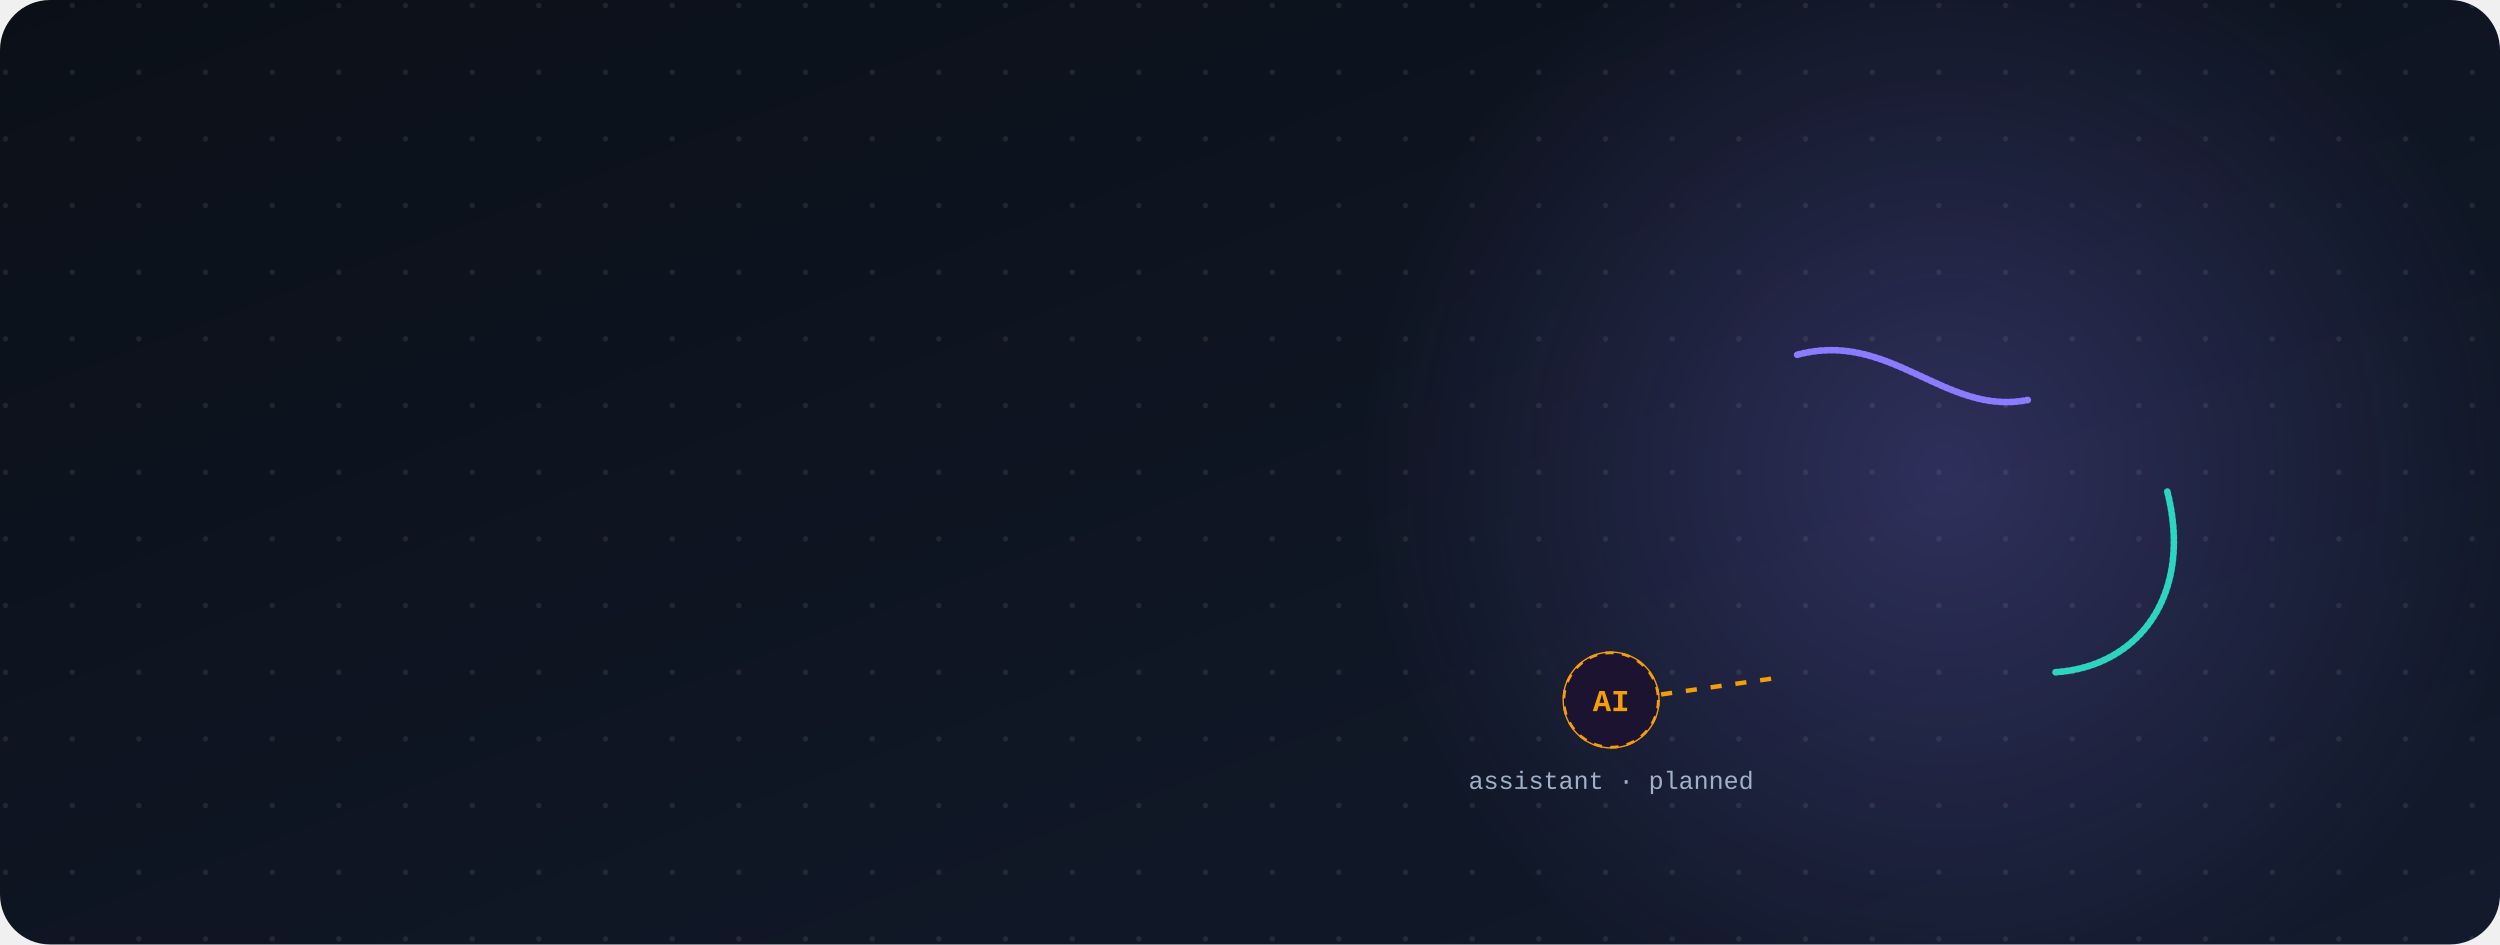
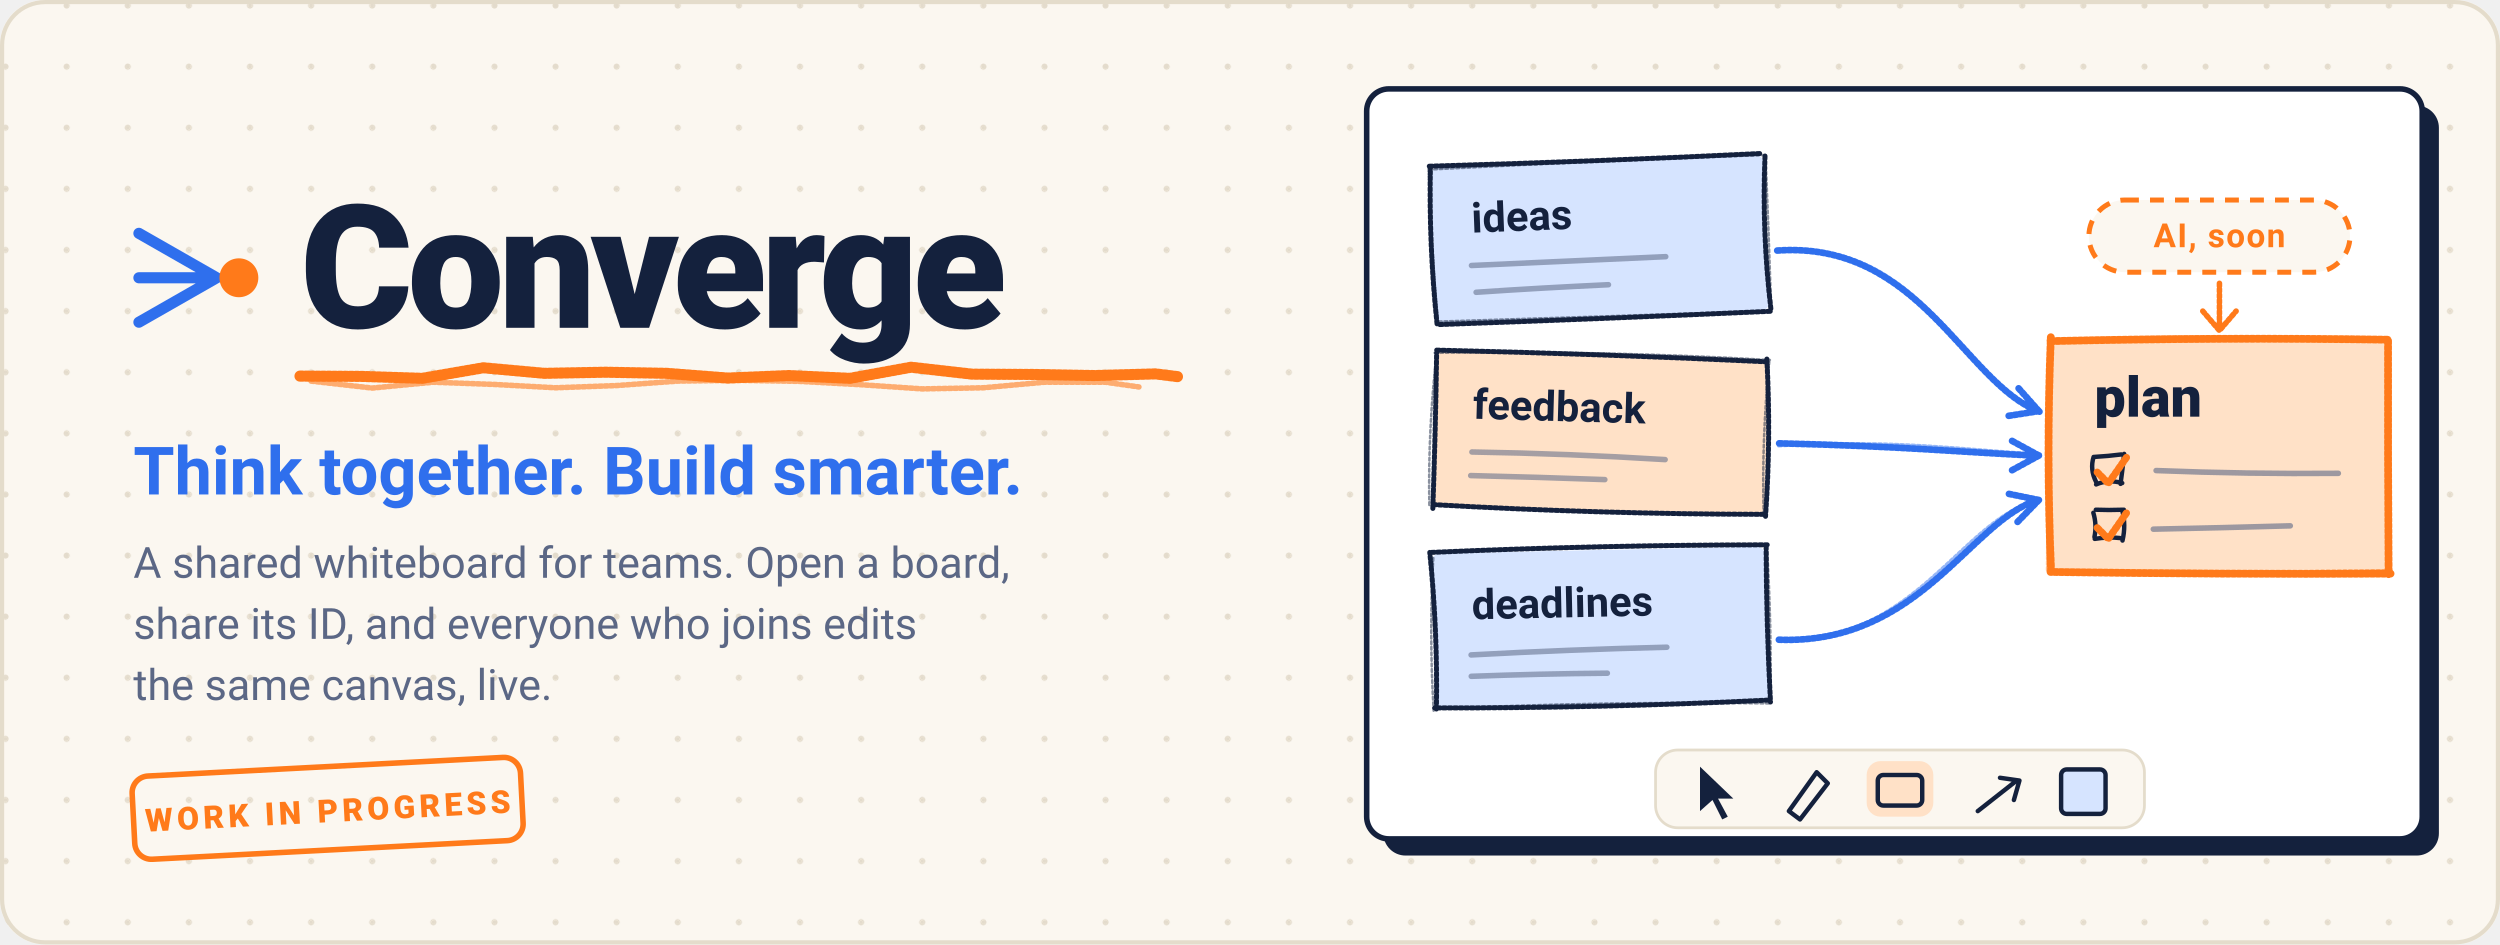
- <svg xmlns="http://www.w3.org/2000/svg" width="900" height="340" viewBox="0 0 900 340" role="img" aria-label="Converge: an AI-powered collaborative whiteboard. Think together. Build smarter.">
+ <svg xmlns="http://www.w3.org/2000/svg" width="900" height="340" viewBox="0 0 900 340" role="img" aria-label="Converge: a shared whiteboard for teams. Ideas, feedback and deadlines converge into one plan.">
  <defs>
-     <linearGradient id="bg" x1="0" y1="0" x2="1" y2="1">
-       <stop offset="0" stop-color="#0b1018" />
-       <stop offset="1" stop-color="#121a2c" />
-     </linearGradient>
-     <linearGradient id="tt" x1="0" x2="1">
-       <stop offset="0" stop-color="#8b7cff" />
-       <stop offset="1" stop-color="#2dd4bf" />
-     </linearGradient>
-     <pattern id="dots" width="24" height="24" patternUnits="userSpaceOnUse">
-       <circle cx="2" cy="2" r="1" fill="#ffffff" fill-opacity=".08" />
+     <pattern id="dots" width="22" height="22" patternUnits="userSpaceOnUse">
+       <circle cx="2" cy="2" r="1.1" fill="#D9CFBC" />
    </pattern>
-     <radialGradient id="aura" cx=".5" cy=".5" r=".5">
-       <stop offset="0" stop-color="#8b7cff" stop-opacity=".25" />
-       <stop offset="1" stop-color="#8b7cff" stop-opacity="0" />
-     </radialGradient>
-     <clipPath id="win">
-       <rect x="520" y="36" width="356" height="268" rx="14" />
-     </clipPath>
-     <clipPath id="ty">
-       <rect x="48" y="150" width="0" height="36">
-         <animate attributeName="width" dur="10s" repeatCount="indefinite" calcMode="discrete" keyTimes="0;0.06;0.07;0.08;0.09;0.1;0.11;0.12;0.13;0.14;0.15;0.16;0.17;0.18;0.19;0.2;0.21;0.22;0.23;0.24;0.25;0.26;0.27;0.28;0.29;0.3;0.31;0.32;0.33;0.34;0.35;0.85;1" values="0;12.6;25.2;37.8;50.4;63.0;75.6;88.2;100.8;113.4;126.0;138.6;151.2;163.8;176.4;189.0;201.6;214.2;226.8;239.4;252.0;264.6;277.2;289.8;302.4;315.0;327.6;340.2;352.8;365.4;378.0;0;0" />
-       </rect>
-     </clipPath>
  </defs>
-   <style>
- 
- .fu{opacity:0;animation:fu .9s cubic-bezier(.2,.8,.2,1) forwards}
- @keyframes fu{from{opacity:0;transform:translateY(12px)}to{opacity:1;transform:none}}
- .pulse{animation:pulse 1.8s ease-in-out infinite}
- @keyframes pulse{50%{opacity:.25}}
- .march{animation:march 1.4s linear infinite}
- @keyframes march{to{stroke-dashoffset:-18}}
- .blink{animation:blink 1s steps(1) infinite}
- @keyframes blink{50%{opacity:0}}
- 
- .lab{font:600 12px 'Fira Code','SFMono-Regular',Consolas,'Liberation Mono',Menlo,monospace;letter-spacing:3px;fill:#f59e0b}
- .ttl{font:800 66px 'Segoe UI',Ubuntu,'Helvetica Neue',Arial,sans-serif;letter-spacing:-2px;fill:url(#tt)}
- .tag{font:600 22px 'Segoe UI',Ubuntu,'Helvetica Neue',Arial,sans-serif;fill:#e6edf7}
- .chip{font:600 12.5px 'Segoe UI',Ubuntu,'Helvetica Neue',Arial,sans-serif;fill:#e6edf7}
- .mono{font:500 12px 'Fira Code','SFMono-Regular',Consolas,'Liberation Mono',Menlo,monospace;fill:#9fb0c8}
- .nt{font:800 14px 'Segoe UI',Ubuntu,'Helvetica Neue',Arial,sans-serif;fill:#e6edf7}
- .pop{opacity:0;transform-box:fill-box;transform-origin:center;animation:pop .8s cubic-bezier(.2,.9,.3,1.3) forwards}
- @keyframes pop{from{opacity:0;transform:scale(.7)}to{opacity:1;transform:scale(1)}}
- .ring{transform-box:fill-box;transform-origin:center;animation:ping 2.4s ease-out infinite}
- @keyframes ping{0%{transform:scale(1);opacity:.7}100%{transform:scale(2.4);opacity:0}}
- .aura{animation:aura 5s ease-in-out infinite;transform-box:fill-box;transform-origin:center}
- @keyframes aura{50%{transform:scale(1.15);opacity:.7}}
- </style>
-   <rect width="900" height="340" rx="18" fill="url(#bg)" />
-   <rect width="900" height="340" rx="18" fill="url(#dots)" />
-   <circle class="aura" cx="700" cy="170" r="210" fill="url(#aura)" />
-   <g class="fu" style="animation-delay:.1s">
-     <circle class="pulse" cx="52" cy="56" r="4" fill="#f59e0b" />
-     <text class="lab" x="64" y="60">AI-POWERED COLLABORATIVE WHITEBOARD</text>
+   <rect width="900" height="340" rx="16" fill="#FBF7F0" />
+   <rect width="900" height="340" rx="16" fill="url(#dots)" opacity=".7" />
+   <rect x=".75" y=".75" width="898.5" height="338.5" rx="15.5" fill="none" stroke="#E4DCCB" stroke-width="1.5" />
+   <g transform="translate(48 78)">
+     <path d="M2 6 L30 22 M2 22 L30 22 M2 38 L30 22" stroke="#2F6FED" stroke-width="4" stroke-linecap="round" fill="none" />
+     <circle cx="38" cy="22" r="7" fill="#FF7A1A" />
  </g>
-   <text class="ttl fu" x="44" y="132" style="animation-delay:.25s">Converge</text>
-   <g class="fu" style="animation-delay:.45s">
-     <text class="tag" x="48" y="176" textLength="378" lengthAdjust="spacing" clip-path="url(#ty)">Think together. Build smarter.</text>
-     <g class="blink">
-       <rect y="155" width="3" height="26" fill="#2dd4bf" x="48">
-         <animate attributeName="x" dur="10s" repeatCount="indefinite" calcMode="discrete" keyTimes="0;0.06;0.07;0.08;0.09;0.1;0.11;0.12;0.13;0.14;0.15;0.16;0.17;0.18;0.19;0.2;0.21;0.22;0.23;0.24;0.25;0.26;0.27;0.28;0.29;0.3;0.31;0.32;0.33;0.34;0.35;0.85;1" values="48;60.6;73.2;85.8;98.4;111.0;123.6;136.2;148.8;161.4;174.0;186.6;199.2;211.8;224.4;237.0;249.6;262.2;274.8;287.4;300.0;312.6;325.2;337.8;350.4;363.0;375.6;388.2;400.8;413.4;426.0;48;48" />
-       </rect>
+   <text x="108" y="118" style="font:800 62px -apple-system,'Segoe UI',Roboto,'Helvetica Neue',Arial,sans-serif;letter-spacing:-2px;fill:#14213D">Converge</text>
+   <path d="M108.0 135.4 L130.0 135.5 L152.0 136.2 L174.0 132.4 L196.0 134.4 L218.0 134.0 L240.0 134.4 L262.0 136.1 L284.0 135.2 L306.0 136.2 L328.0 132.2 L350.0 134.7 L372.0 134.8 L394.0 135.2 L416.0 134.6 L424.0 135.6" fill="none" stroke="#FF7A1A" stroke-width="4" stroke-linecap="round" stroke-linejoin="round" pathLength="1" stroke-dasharray="1" stroke-dashoffset="0">
+     <animate attributeName="stroke-dashoffset" dur="12s" repeatCount="indefinite" values="1.02;1.02;0;0" keyTimes="0;0.03;0.13;1" />
+     <animate attributeName="opacity" dur="12s" repeatCount="indefinite" values="1;1;0" keyTimes="0;.93;1" />
+   </path>
+   <path d="M112.0 137.2 L134.0 139.7 L156.0 137.6 L178.0 138.4 L200.0 139.6 L222.0 138.8 L244.0 137.2 L266.0 136.9 L288.0 137.3 L310.0 138.5 L332.0 140.0 L354.0 139.6 L376.0 137.6 L398.0 137.6 L410.0 139.3" fill="none" stroke="#FF7A1A" stroke-width="2" stroke-linecap="round" stroke-linejoin="round" pathLength="1" stroke-dasharray="1" stroke-dashoffset="0" opacity=".6">
+     <animate attributeName="stroke-dashoffset" dur="12s" repeatCount="indefinite" values="1.02;1.02;0;0" keyTimes="0;0.05;0.15;1" />
+     <animate attributeName="opacity" dur="12s" repeatCount="indefinite" values="1;1;0" keyTimes="0;.93;1" />
+   </path>
+   <text x="48" y="178" style="font:700 24px -apple-system,'Segoe UI',Roboto,'Helvetica Neue',Arial,sans-serif;fill:#2F6FED">Think together. Build smarter.</text>
+   <text x="48" y="208" style="font:400 15.5px -apple-system,'Segoe UI',Roboto,'Helvetica Neue',Arial,sans-serif;fill:#5B6785">A shared whiteboard for teams. Open a board,</text>
+   <text x="48" y="230" style="font:400 15.5px -apple-system,'Segoe UI',Roboto,'Helvetica Neue',Arial,sans-serif;fill:#5B6785">share its ID, and everyone who joins edits</text>
+   <text x="48" y="252" style="font:400 15.5px -apple-system,'Segoe UI',Roboto,'Helvetica Neue',Arial,sans-serif;fill:#5B6785">the same canvas, live.</text>
+   <g transform="rotate(-3 118 292)">
+     <rect x="48" y="276" width="140" height="30" rx="6" fill="none" stroke="#FF7A1A" stroke-width="2" />
+     <text x="118" y="296" text-anchor="middle" style="font:800 11.5px -apple-system,'Segoe UI',Roboto,'Helvetica Neue',Arial,sans-serif;letter-spacing:1.5px;fill:#FF7A1A">WORK IN PROGRESS</text>
+   </g>
+   <rect x="498" y="38" width="380" height="270" rx="8" fill="#14213D" />
+   <rect x="492" y="32" width="380" height="270" rx="8" fill="#FFFFFF" stroke="#14213D" stroke-width="2" />
+   <g transform="rotate(-2.2 576 86)">
+     <g opacity="1">
+       <animate attributeName="opacity" dur="12s" repeatCount="indefinite" values="0;0;1;1;0" keyTimes="0;0.04;0.08;.93;1" />
+       <rect x="516" y="58" width="120" height="56" rx="3" fill="#D6E4FF" />
+       <text x="530" y="82" style="font:700 15px -apple-system,'Segoe UI',Roboto,'Helvetica Neue',Arial,sans-serif;fill:#14213D">ideas</text>
+       <path d="M529.4 93.8 Q565.0 93.5 599.4 93.3 M530.7 103.5 Q554.0 102.8 578.4 102.6" stroke="#5B6785" stroke-width="2" stroke-linecap="round" fill="none" opacity=".55" />
    </g>
+     <path d="M515.6 57.5 Q576.0 58.1 635.4 57.5 M636.5 58.5 Q634.3 86.0 636.5 113.5 M636.2 114.4 Q576.0 114.8 516.6 114.6 M516.2 114.3 Q514.3 86.0 516.0 57.5" fill="none" stroke="#14213D" stroke-width="1.8" stroke-linecap="round" stroke-linejoin="round" pathLength="1" stroke-dasharray="1" stroke-dashoffset="0">
+       <animate attributeName="stroke-dashoffset" dur="12s" repeatCount="indefinite" values="1.02;1.02;0;0" keyTimes="0;0.04;0.09;1" />
+       <animate attributeName="opacity" dur="12s" repeatCount="indefinite" values="1;1;0" keyTimes="0;.93;1" />
+     </path>
+     <path d="M515.3 58.7 Q576.0 57.9 636.6 58.1 M636.7 58.1 Q636.8 86.0 636.6 114.6 M635.9 114.2 Q576.0 114.0 515.9 113.5 M516.5 113.3 Q515.2 86.0 515.3 58.2" fill="none" stroke="#14213D" stroke-width="0.9" stroke-linecap="round" stroke-linejoin="round" pathLength="1" stroke-dasharray="1" stroke-dashoffset="0" opacity=".5">
+       <animate attributeName="stroke-dashoffset" dur="12s" repeatCount="indefinite" values="1.02;1.02;0;0" keyTimes="0;0.045;0.095;1" />
+       <animate attributeName="opacity" dur="12s" repeatCount="indefinite" values="1;1;0" keyTimes="0;.93;1" />
+     </path>
  </g>
-   <g class="fu" style="animation-delay:0.75s">
-     <rect x="48.5" y="204.5" width="133" height="26" rx="13" fill="#161f33" stroke="#1f2a3d" />
-     <circle cx="62" cy="217.5" r="3" fill="#2dd4bf" />
-     <text class="chip" x="72" y="222">Real-time sync</text>
+   <g transform="rotate(1.6 576 156)">
+     <g opacity="1">
+       <animate attributeName="opacity" dur="12s" repeatCount="indefinite" values="0;0;1;1;0" keyTimes="0;0.08;0.12;.93;1" />
+       <rect x="516" y="128" width="120" height="56" rx="3" fill="#FFE1C7" />
+       <text x="530" y="152" style="font:700 15px -apple-system,'Segoe UI',Roboto,'Helvetica Neue',Arial,sans-serif;fill:#14213D">feedback</text>
+       <path d="M530.1 164.0 Q565.0 163.6 599.7 164.8 M529.9 172.5 Q554.0 172.4 578.2 172.6" stroke="#5B6785" stroke-width="2" stroke-linecap="round" fill="none" opacity=".55" />
+     </g>
+     <path d="M516.4 127.7 Q576.0 127.4 636.1 128.6 M635.3 127.6 Q637.6 156.0 636.4 184.2 M635.7 183.5 Q576.0 185.1 515.9 183.3 M516.6 184.7 Q516.8 156.0 516.4 128.7" fill="none" stroke="#14213D" stroke-width="1.8" stroke-linecap="round" stroke-linejoin="round" pathLength="1" stroke-dasharray="1" stroke-dashoffset="0">
+       <animate attributeName="stroke-dashoffset" dur="12s" repeatCount="indefinite" values="1.02;1.02;0;0" keyTimes="0;0.08;0.13;1" />
+       <animate attributeName="opacity" dur="12s" repeatCount="indefinite" values="1;1;0" keyTimes="0;.93;1" />
+     </path>
+     <path d="M515.7 128.7 Q576.0 126.1 636.4 127.9 M636.2 128.5 Q634.2 156.0 635.7 183.5 M635.4 183.8 Q576.0 184.2 516.7 183.7 M515.3 183.5 Q514.0 156.0 516.5 127.8" fill="none" stroke="#14213D" stroke-width="0.9" stroke-linecap="round" stroke-linejoin="round" pathLength="1" stroke-dasharray="1" stroke-dashoffset="0" opacity=".5">
+       <animate attributeName="stroke-dashoffset" dur="12s" repeatCount="indefinite" values="1.02;1.02;0;0" keyTimes="0;0.085;0.135;1" />
+       <animate attributeName="opacity" dur="12s" repeatCount="indefinite" values="1;1;0" keyTimes="0;.93;1" />
+     </path>
  </g>
-   <g class="fu" style="animation-delay:0.87s">
-     <rect x="191.5" y="204.5" width="126" height="26" rx="13" fill="#161f33" stroke="#1f2a3d" />
-     <circle cx="205" cy="217.5" r="3" fill="#2dd4bf" />
-     <text class="chip" x="215" y="222">tldraw canvas</text>
+   <g transform="rotate(-1.2 576 226)">
+     <g opacity="1">
+       <animate attributeName="opacity" dur="12s" repeatCount="indefinite" values="0;0;1;1;0" keyTimes="0;0.12;0.16;.93;1" />
+       <rect x="516" y="198" width="120" height="56" rx="3" fill="#D6E4FF" />
+       <text x="530" y="222" style="font:700 15px -apple-system,'Segoe UI',Roboto,'Helvetica Neue',Arial,sans-serif;fill:#14213D">deadlines</text>
+       <path d="M529.4 234.8 Q565.0 233.6 599.9 233.5 M529.3 242.5 Q554.0 242.1 578.3 242.4" stroke="#5B6785" stroke-width="2" stroke-linecap="round" fill="none" opacity=".55" />
+     </g>
+     <path d="M516.0 197.6 Q576.0 196.2 636.8 197.4 M636.4 197.9 Q635.9 226.0 636.8 254.0 M635.9 253.3 Q576.0 255.0 515.9 253.6 M516.5 254.0 Q517.6 226.0 515.3 197.6" fill="none" stroke="#14213D" stroke-width="1.8" stroke-linecap="round" stroke-linejoin="round" pathLength="1" stroke-dasharray="1" stroke-dashoffset="0">
+       <animate attributeName="stroke-dashoffset" dur="12s" repeatCount="indefinite" values="1.02;1.02;0;0" keyTimes="0;0.12;0.17;1" />
+       <animate attributeName="opacity" dur="12s" repeatCount="indefinite" values="1;1;0" keyTimes="0;.93;1" />
+     </path>
+     <path d="M515.5 197.6 Q576.0 197.0 636.6 197.4 M636.7 198.1 Q637.8 226.0 636.8 253.8 M636.2 254.5 Q576.0 252.4 516.4 254.0 M515.5 254.6 Q514.4 226.0 516.6 198.7" fill="none" stroke="#14213D" stroke-width="0.9" stroke-linecap="round" stroke-linejoin="round" pathLength="1" stroke-dasharray="1" stroke-dashoffset="0" opacity=".5">
+       <animate attributeName="stroke-dashoffset" dur="12s" repeatCount="indefinite" values="1.02;1.02;0;0" keyTimes="0;0.125;0.175;1" />
+       <animate attributeName="opacity" dur="12s" repeatCount="indefinite" values="1;1;0" keyTimes="0;.93;1" />
+     </path>
  </g>
-   <g class="fu" style="animation-delay:0.99s">
-     <rect x="327.5" y="204.5" width="111" height="26" rx="13" fill="#161f33" stroke="#1f2a3d" />
-     <circle cx="341" cy="217.5" r="3" fill="#2dd4bf" />
-     <text class="chip" x="351" y="222">AI planning</text>
+   <path d="M639.8 90.2 C691.2 86.6 707.3 138.1 734.2 148.2 M734.0 148.0 L726.7 139.8 M734.0 148.0 L723.1 149.7" fill="none" stroke="#2F6FED" stroke-width="2.4" stroke-linecap="round" stroke-linejoin="round" pathLength="1" stroke-dasharray="1" stroke-dashoffset="0">
+     <animate attributeName="stroke-dashoffset" dur="12s" repeatCount="indefinite" values="1.02;1.02;0;0" keyTimes="0;0.16;0.26;1" />
+     <animate attributeName="opacity" dur="12s" repeatCount="indefinite" values="1;1;0" keyTimes="0;.93;1" />
+   </path>
+   <path d="M639.7 90.5 C691.8 84.3 707.9 139.8 734.2 147.5 M734.0 148.0 L726.7 139.8 M734.0 148.0 L723.1 149.7" fill="none" stroke="#2F6FED" stroke-width="1.2" stroke-linecap="round" stroke-linejoin="round" pathLength="1" stroke-dasharray="1" stroke-dashoffset="0" opacity=".5">
+     <animate attributeName="stroke-dashoffset" dur="12s" repeatCount="indefinite" values="1.02;1.02;0;0" keyTimes="0;0.165;0.265;1" />
+     <animate attributeName="opacity" dur="12s" repeatCount="indefinite" values="1;1;0" keyTimes="0;.93;1" />
+   </path>
+   <path d="M640.5 159.6 C685.9 160.7 704.2 162.7 734.2 164.1 M734.0 164.0 L724.3 158.7 M734.0 164.0 L724.3 169.3" fill="none" stroke="#2F6FED" stroke-width="2.4" stroke-linecap="round" stroke-linejoin="round" pathLength="1" stroke-dasharray="1" stroke-dashoffset="0">
+     <animate attributeName="stroke-dashoffset" dur="12s" repeatCount="indefinite" values="1.02;1.02;0;0" keyTimes="0;0.22;0.32;1" />
+     <animate attributeName="opacity" dur="12s" repeatCount="indefinite" values="1;1;0" keyTimes="0;.93;1" />
+   </path>
+   <path d="M640.3 160.5 C682.9 158.0 707.7 162.1 734.5 163.5 M734.0 164.0 L724.3 158.7 M734.0 164.0 L724.3 169.3" fill="none" stroke="#2F6FED" stroke-width="1.2" stroke-linecap="round" stroke-linejoin="round" pathLength="1" stroke-dasharray="1" stroke-dashoffset="0" opacity=".5">
+     <animate attributeName="stroke-dashoffset" dur="12s" repeatCount="indefinite" values="1.02;1.02;0;0" keyTimes="0;0.225;0.325;1" />
+     <animate attributeName="opacity" dur="12s" repeatCount="indefinite" values="1;1;0" keyTimes="0;.93;1" />
+   </path>
+   <path d="M640.4 230.3 C691.5 232.2 709.5 186.8 734.2 179.8 M734.0 180.0 L723.2 177.8 M734.0 180.0 L726.3 187.9" fill="none" stroke="#2F6FED" stroke-width="2.4" stroke-linecap="round" stroke-linejoin="round" pathLength="1" stroke-dasharray="1" stroke-dashoffset="0">
+     <animate attributeName="stroke-dashoffset" dur="12s" repeatCount="indefinite" values="1.02;1.02;0;0" keyTimes="0;0.28;0.38;1" />
+     <animate attributeName="opacity" dur="12s" repeatCount="indefinite" values="1;1;0" keyTimes="0;.93;1" />
+   </path>
+   <path d="M640.5 230.3 C689.9 232.1 706.1 186.1 734.1 180.0 M734.0 180.0 L723.2 177.8 M734.0 180.0 L726.3 187.9" fill="none" stroke="#2F6FED" stroke-width="1.2" stroke-linecap="round" stroke-linejoin="round" pathLength="1" stroke-dasharray="1" stroke-dashoffset="0" opacity=".5">
+     <animate attributeName="stroke-dashoffset" dur="12s" repeatCount="indefinite" values="1.02;1.02;0;0" keyTimes="0;0.285;0.385;1" />
+     <animate attributeName="opacity" dur="12s" repeatCount="indefinite" values="1;1;0" keyTimes="0;.93;1" />
+   </path>
+   <g opacity="1">
+     <animate attributeName="opacity" dur="12s" repeatCount="indefinite" values="0;0;1;1;0" keyTimes="0;0.4;0.45;.93;1" />
+     <rect x="738" y="122" width="122" height="84" rx="4" fill="#FFE1C7" />
+     <text x="754" y="150" style="font:800 20px -apple-system,'Segoe UI',Roboto,'Helvetica Neue',Arial,sans-serif;fill:#14213D">plan</text>
+     <path d="M776.2 169.4 Q809.0 170.7 841.8 170.4 M775.2 190.5 Q800.0 190.0 824.5 189.3" stroke="#5B6785" stroke-width="2" stroke-linecap="round" fill="none" opacity=".6" />
+     <path d="M753.8 164.5 Q759.0 164.2 763.7 163.6 M764.7 163.4 Q764.1 169.0 763.4 174.2 M764.0 173.9 Q759.0 172.5 754.6 174.4 M754.6 173.5 Q752.3 169.0 753.7 164.5 M754.5 183.5 Q759.0 183.7 764.6 183.5 M764.0 183.7 Q765.4 189.0 764.1 194.6 M763.2 193.7 Q759.0 193.2 754.1 194.0 M754.0 193.3 Q754.9 189.0 753.6 184.6" stroke="#14213D" stroke-width="1.6" fill="none" stroke-linecap="round" />
  </g>
-   <g class="fu" style="animation-delay:1.1s">
-     <circle cx="58" cy="268" r="11" fill="#8b7cff" stroke="#0b1018" stroke-width="2" />
-     <circle cx="76" cy="268" r="11" fill="#2dd4bf" stroke="#0b1018" stroke-width="2" />
-     <circle cx="94" cy="268" r="11" fill="#f472b6" stroke="#0b1018" stroke-width="2" />
-     <circle class="pulse" cx="120" cy="268" r="4" fill="#22c55e" />
-     <text class="mono" x="132" y="272">3 collaborators in this room</text>
+   <path d="M738.4 122.8 Q799.0 121.4 860.2 122.3 M859.7 122.7 Q859.6 164.0 859.9 206.7 M860.6 206.5 Q799.0 206.8 738.2 205.9 M738.4 205.8 Q736.6 164.0 738.3 121.4" fill="none" stroke="#FF7A1A" stroke-width="2.8" stroke-linecap="round" stroke-linejoin="round" pathLength="1" stroke-dasharray="1" stroke-dashoffset="0">
+     <animate attributeName="stroke-dashoffset" dur="12s" repeatCount="indefinite" values="1.02;1.02;0;0" keyTimes="0;0.4;0.49;1" />
+     <animate attributeName="opacity" dur="12s" repeatCount="indefinite" values="1;1;0" keyTimes="0;.93;1" />
+   </path>
+   <path d="M737.4 122.5 Q799.0 120.3 859.5 122.6 M860.1 121.8 Q860.5 164.0 860.2 205.3 M860.7 205.5 Q799.0 206.4 738.2 205.7 M737.2 205.2 Q737.2 164.0 738.7 122.5" fill="none" stroke="#FF7A1A" stroke-width="1.4" stroke-linecap="round" stroke-linejoin="round" pathLength="1" stroke-dasharray="1" stroke-dashoffset="0" opacity=".5">
+     <animate attributeName="stroke-dashoffset" dur="12s" repeatCount="indefinite" values="1.02;1.02;0;0" keyTimes="0;0.405;0.495;1" />
+     <animate attributeName="opacity" dur="12s" repeatCount="indefinite" values="1;1;0" keyTimes="0;.93;1" />
+   </path>
+   <path d="M755 170 L759 174 L766 164" fill="none" stroke="#FF7A1A" stroke-width="2.6" stroke-linecap="round" stroke-linejoin="round" pathLength="1" stroke-dasharray="1" stroke-dashoffset="0">
+     <animate attributeName="stroke-dashoffset" dur="12s" repeatCount="indefinite" values="1.02;1.02;0;0" keyTimes="0;0.52;0.57;1" />
+     <animate attributeName="opacity" dur="12s" repeatCount="indefinite" values="1;1;0" keyTimes="0;.93;1" />
+   </path>
+   <path d="M755 190 L759 194 L766 184" fill="none" stroke="#FF7A1A" stroke-width="2.6" stroke-linecap="round" stroke-linejoin="round" pathLength="1" stroke-dasharray="1" stroke-dashoffset="0">
+     <animate attributeName="stroke-dashoffset" dur="12s" repeatCount="indefinite" values="1.02;1.02;0;0" keyTimes="0;0.59;0.64;1" />
+     <animate attributeName="opacity" dur="12s" repeatCount="indefinite" values="1;1;0" keyTimes="0;.93;1" />
+   </path>
+   <g opacity="1">
+     <animate attributeName="opacity" dur="12s" repeatCount="indefinite" values="0;0;1;1;0" keyTimes="0;0.7;0.74;.93;1" />
+     <rect x="752" y="72" width="94" height="26" rx="13" fill="#FBF7F0" stroke="#FF7A1A" stroke-width="1.8" stroke-dasharray="5 4" />
+     <text x="799" y="89" text-anchor="middle" style="font:700 12px -apple-system,'Segoe UI',Roboto,'Helvetica Neue',Arial,sans-serif;fill:#FF7A1A;letter-spacing:.5px">AI, soon</text>
  </g>
-   <g class="fu" style="animation-delay:1.25s">
-     <rect x="48.5" y="288.5" width="190" height="24" rx="12" fill="#161f33" stroke="#f59e0b" stroke-opacity=".6" />
-     <circle class="pulse" cx="64" cy="300.5" r="3.5" fill="#f59e0b" />
-     <text class="mono" x="76" y="304" style="font-size:11px;fill:#f59e0b">IN ACTIVE DEVELOPMENT</text>
-   </g>
-   <g class="fu" style="animation-delay:.5s">
-     <rect x="520.5" y="36.5" width="355" height="267" rx="14" fill="#0e1524" stroke="#1f2a3d" />
-     <rect x="521" y="37" width="354" height="34" fill="#0c1220" clip-path="url(#win)" />
-     <circle cx="540" cy="54" r="4" fill="#ef4444" />
-     <circle cx="555" cy="54" r="4" fill="#f59e0b" />
-     <circle cx="570" cy="54" r="4" fill="#22c55e" />
-     <text class="mono" x="590" y="58" style="font-size:11px">board / converge-room</text>
-     <circle cx="824" cy="54" r="7" fill="#8b7cff" stroke="#0c1220" stroke-width="2" />
-     <circle cx="840" cy="54" r="7" fill="#2dd4bf" stroke="#0c1220" stroke-width="2" />
-     <circle cx="856" cy="54" r="7" fill="#f472b6" stroke="#0c1220" stroke-width="2" />
-   </g>
-   <g clip-path="url(#win)">
-     <g class="pop" style="animation-delay:.9s">
-       <rect x="546" y="96" width="100" height="64" rx="8" fill="#241d4d" stroke="#8b7cff" />
-       <text class="nt" x="560" y="120">Ideas</text>
-       <rect x="560" y="130" width="64" height="4" rx="2" fill="#9fb0c8" opacity=".5" />
-       <rect x="560" y="140" width="44" height="4" rx="2" fill="#9fb0c8" opacity=".35" />
-     </g>
-     <g class="pop" style="animation-delay:1.1s">
-       <rect x="730" y="112" width="100" height="64" rx="8" fill="#0f2f2e" stroke="#2dd4bf" />
-       <text class="nt" x="744" y="136">Plan</text>
-       <rect x="744" y="146" width="64" height="4" rx="2" fill="#9fb0c8" opacity=".5" />
-       <rect x="744" y="156" width="44" height="4" rx="2" fill="#9fb0c8" opacity=".35" />
-     </g>
-     <g class="pop" style="animation-delay:1.3s">
-       <rect x="640" y="214" width="100" height="56" rx="8" fill="#3a2a0c" stroke="#f59e0b" />
-       <text class="nt" x="654" y="238">Tasks</text>
-       <rect x="654" y="248" width="64" height="4" rx="2" fill="#9fb0c8" opacity=".5" />
-     </g>
-     <path d="M646 128 C 680 118, 700 150, 730 144" fill="none" stroke="#8b7cff" stroke-width="2.4" stroke-linecap="round" pathLength="1" stroke-dasharray="1" stroke-dashoffset="1">
-       <animate attributeName="stroke-dashoffset" dur="8s" repeatCount="indefinite" values="1;1;0;0" keyTimes="0;.15;.4;1" />
-       <animate attributeName="opacity" dur="8s" repeatCount="indefinite" values="1;1;0" keyTimes="0;.92;1" />
-     </path>
-     <path d="M780 176 C 790 214, 770 240, 740 242" fill="none" stroke="#2dd4bf" stroke-width="2.4" stroke-linecap="round" pathLength="1" stroke-dasharray="1" stroke-dashoffset="1">
-       <animate attributeName="stroke-dashoffset" dur="8s" repeatCount="indefinite" values="1;1;0;0" keyTimes="0;.45;.7;1" />
-       <animate attributeName="opacity" dur="8s" repeatCount="indefinite" values="1;1;0" keyTimes="0;.92;1" />
-     </path>
-     <line class="march" x1="598" y1="250" x2="640" y2="244" stroke="#f59e0b" stroke-width="1.6" stroke-dasharray="4 5" />
-     <circle class="ring" cx="580" cy="252" r="17" fill="none" stroke="#f59e0b" />
-     <circle cx="580" cy="252" r="17" fill="#1c1330" stroke="#f59e0b" stroke-dasharray="3 3" />
-     <text x="580" y="256" text-anchor="middle" style="font:800 11px 'Fira Code','SFMono-Regular',Consolas,'Liberation Mono',Menlo,monospace;fill:#f59e0b">AI</text>
-     <text x="580" y="284" text-anchor="middle" style="font:500 9px 'Fira Code','SFMono-Regular',Consolas,'Liberation Mono',Menlo,monospace;fill:#9fb0c8">assistant · planned</text>
-     <g>
-       <animateMotion dur="8s" repeatCount="indefinite" calcMode="linear" keyPoints="0;0;1;1" keyTimes="0;.15;.4;1" path="M646 128 C 680 118, 700 150, 730 144" />
-       <animate attributeName="opacity" dur="8s" repeatCount="indefinite" values="0;1;1;0" keyTimes="0;.05;.92;1" />
-       <path d="M0 0 L0 16 L4.5 12 L8 19 L10.5 18 L7 11 L13 11 Z" fill="#8b7cff" stroke="#0b1018" stroke-width="1" />
-       <rect x="12" y="16" width="38" height="18" rx="9" fill="#8b7cff" />
-       <text x="31" y="28.5" text-anchor="middle" style="font:700 10px 'Segoe UI',Ubuntu,'Helvetica Neue',Arial,sans-serif;fill:#0b1018">Aria</text>
-     </g>
-     <g>
-       <animateMotion dur="8s" repeatCount="indefinite" calcMode="linear" keyPoints="0;0;1;1" keyTimes="0;.45;.7;1" path="M780 176 C 790 214, 770 240, 740 242" />
-       <animate attributeName="opacity" dur="8s" repeatCount="indefinite" values="0;1;1;0" keyTimes="0;.05;.92;1" />
-       <path d="M0 0 L0 16 L4.5 12 L8 19 L10.5 18 L7 11 L13 11 Z" fill="#2dd4bf" stroke="#0b1018" stroke-width="1" />
-       <rect x="12" y="16" width="34" height="18" rx="9" fill="#2dd4bf" />
-       <text x="29" y="28.5" text-anchor="middle" style="font:700 10px 'Segoe UI',Ubuntu,'Helvetica Neue',Arial,sans-serif;fill:#0b1018">Sam</text>
-     </g>
-     <g>
-       <animateMotion dur="9s" repeatCount="indefinite" path="M690 88 C 720 74, 770 80, 780 98 C 790 118, 700 112, 690 88 Z" />
-       <path d="M0 0 L0 16 L4.5 12 L8 19 L10.5 18 L7 11 L13 11 Z" fill="#f472b6" stroke="#0b1018" stroke-width="1" />
-       <rect x="12" y="16" width="30" height="18" rx="9" fill="#f472b6" />
-       <text x="27" y="28.5" text-anchor="middle" style="font:700 10px 'Segoe UI',Ubuntu,'Helvetica Neue',Arial,sans-serif;fill:#0b1018">Kai</text>
-     </g>
-   </g>
+   <path d="M799 102 L799 118 M793 112 L799 119 L805 112" fill="none" stroke="#FF7A1A" stroke-width="2" stroke-linecap="round" stroke-linejoin="round" pathLength="1" stroke-dasharray="1" stroke-dashoffset="0">
+     <animate attributeName="stroke-dashoffset" dur="12s" repeatCount="indefinite" values="1.02;1.02;0;0" keyTimes="0;0.74;0.79;1" />
+     <animate attributeName="opacity" dur="12s" repeatCount="indefinite" values="1;1;0" keyTimes="0;.93;1" />
+   </path>
+   <rect x="596" y="270" width="176" height="28" rx="8" fill="#FBF7F0" stroke="#E4DCCB" />
+   <rect x="672" y="274" width="24" height="20" rx="5" fill="#FFE1C7" />
+   <path d="M612 276 L612 292 L616.5 288 L620 295 L622 294 L618.5 287.5 L624 287.5 Z" fill="#14213D" />
+   <path d="M644 292 L654 278 L658 282 L648 295 Z" fill="none" stroke="#14213D" stroke-width="1.6" stroke-linejoin="round" />
+   <rect x="676" y="279" width="16" height="11" rx="2" fill="none" stroke="#14213D" stroke-width="1.6" />
+   <path d="M712 292 L726 281 M720 280 L727 281 L725 288" fill="none" stroke="#14213D" stroke-width="1.6" stroke-linecap="round" stroke-linejoin="round" />
+   <rect x="742" y="277" width="16" height="16" rx="2" fill="#D6E4FF" stroke="#14213D" stroke-width="1.6" />
</svg>
